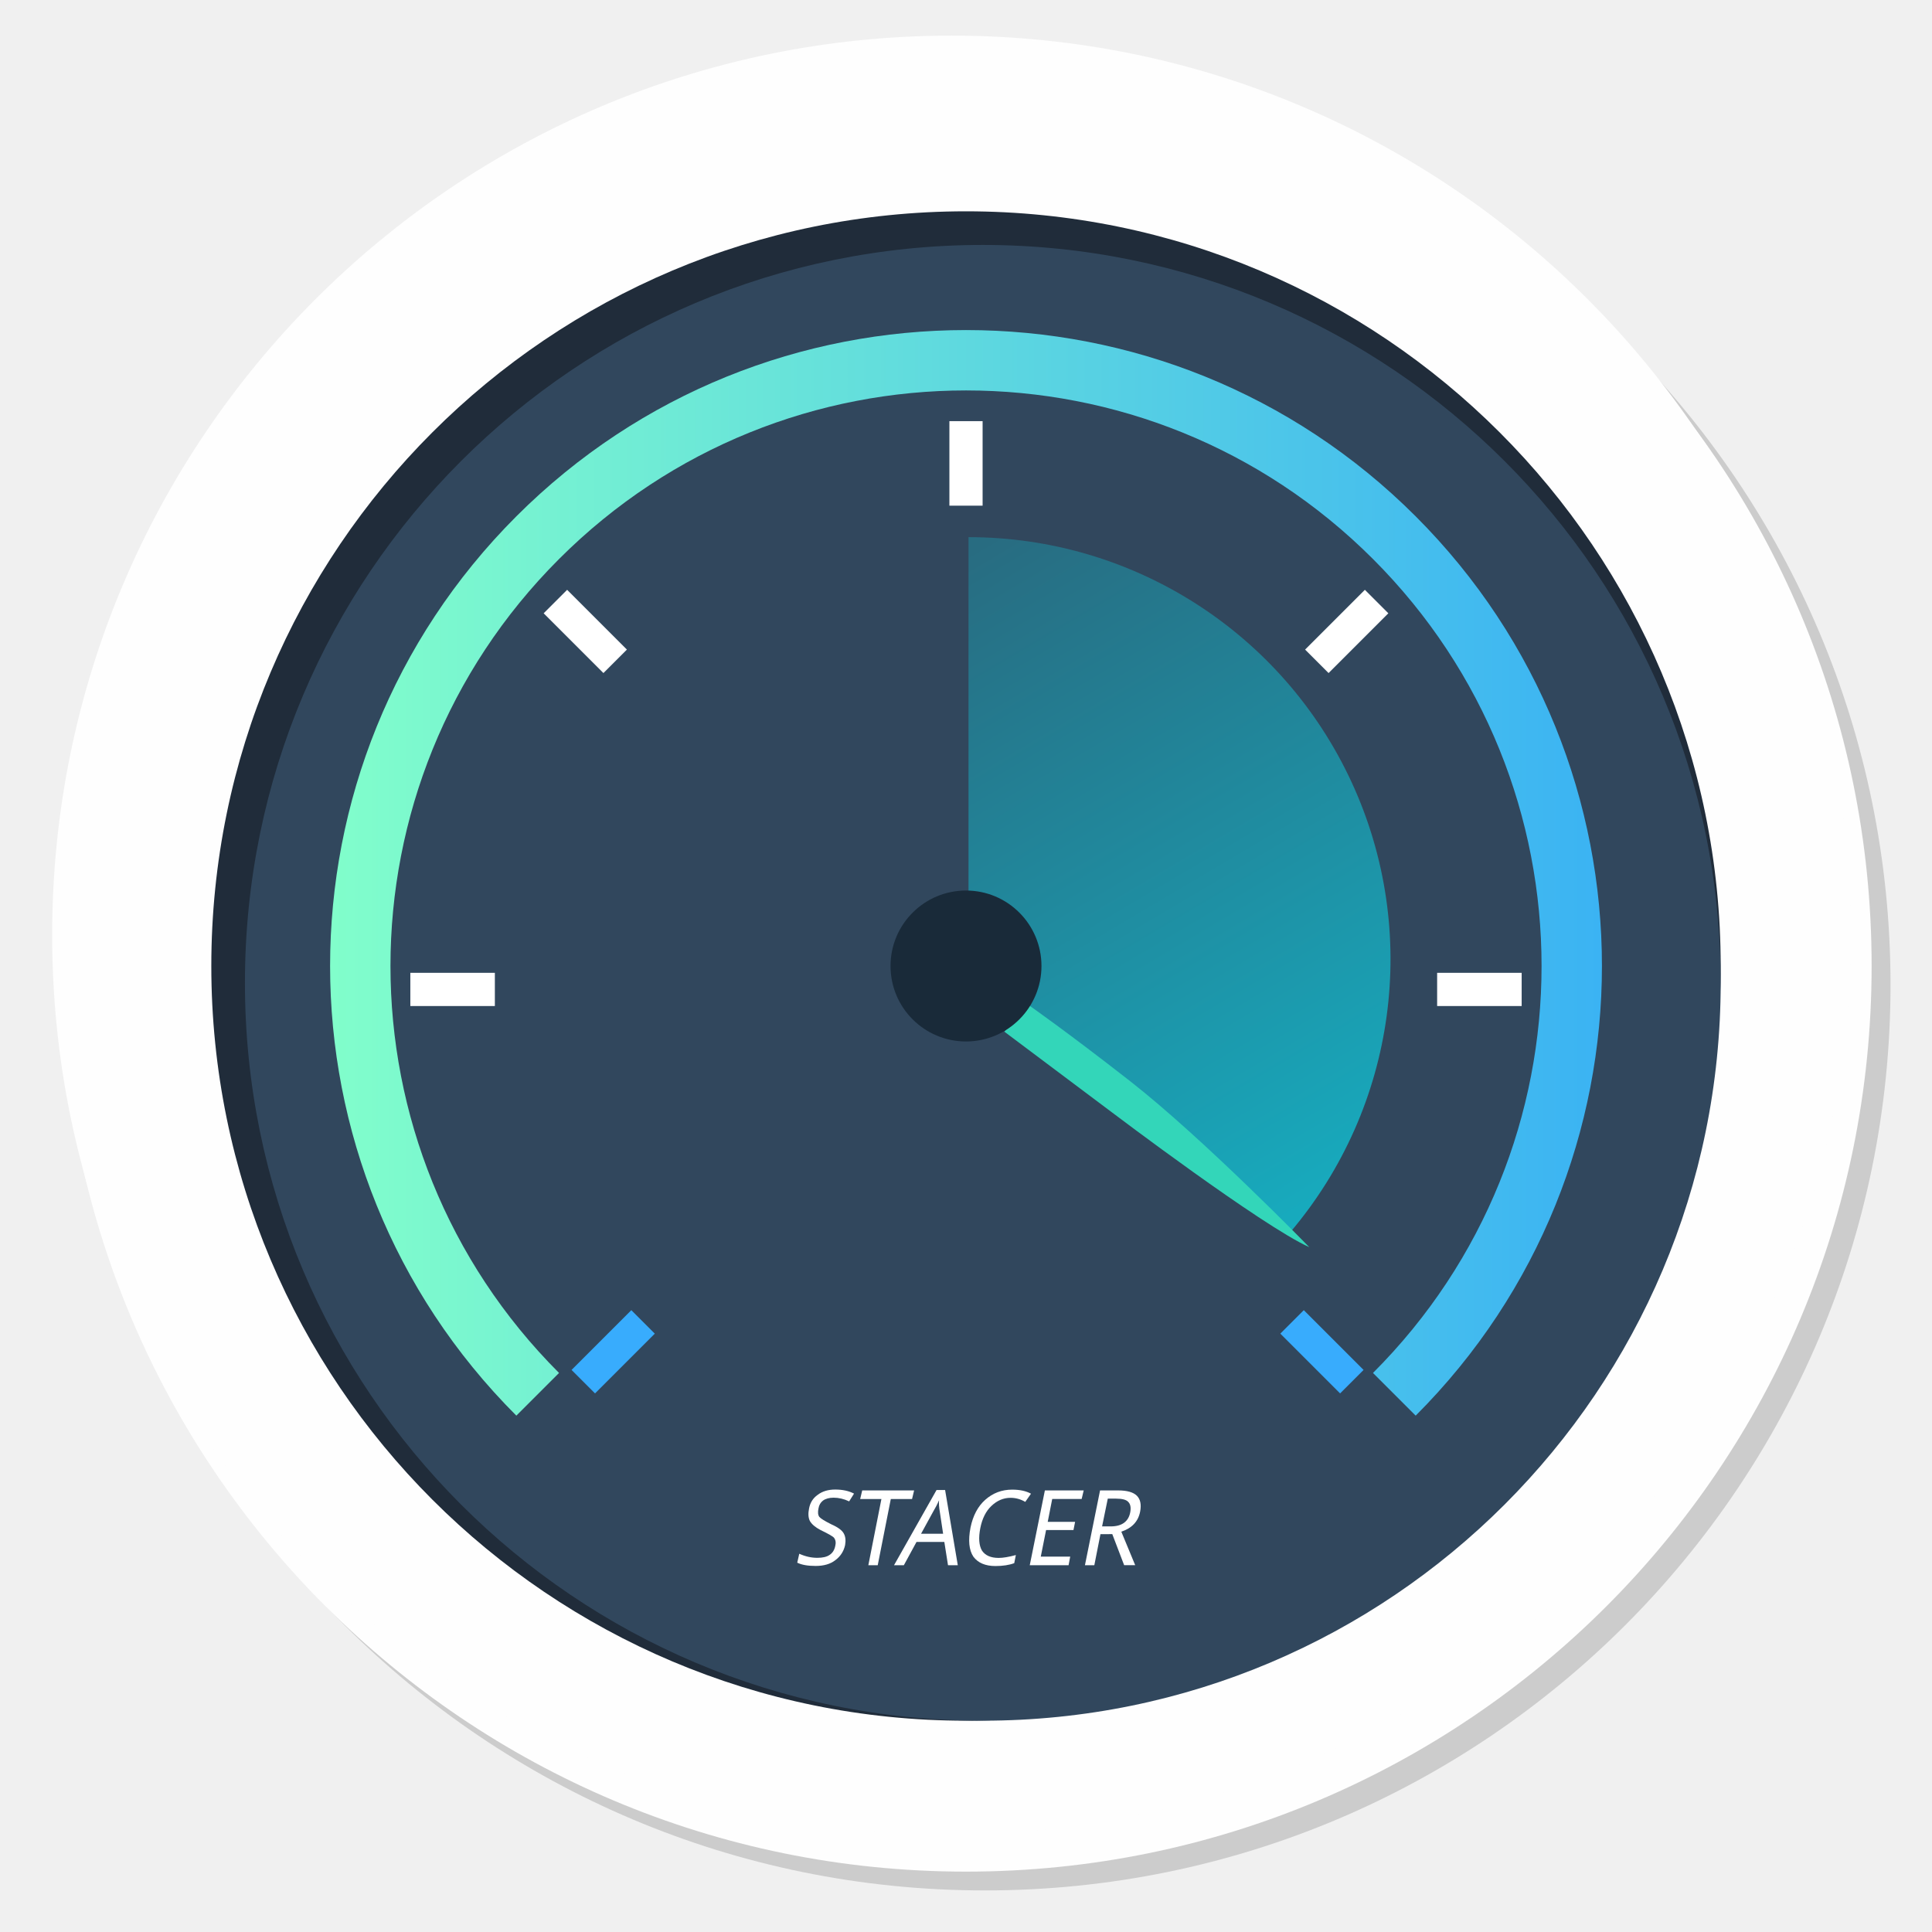
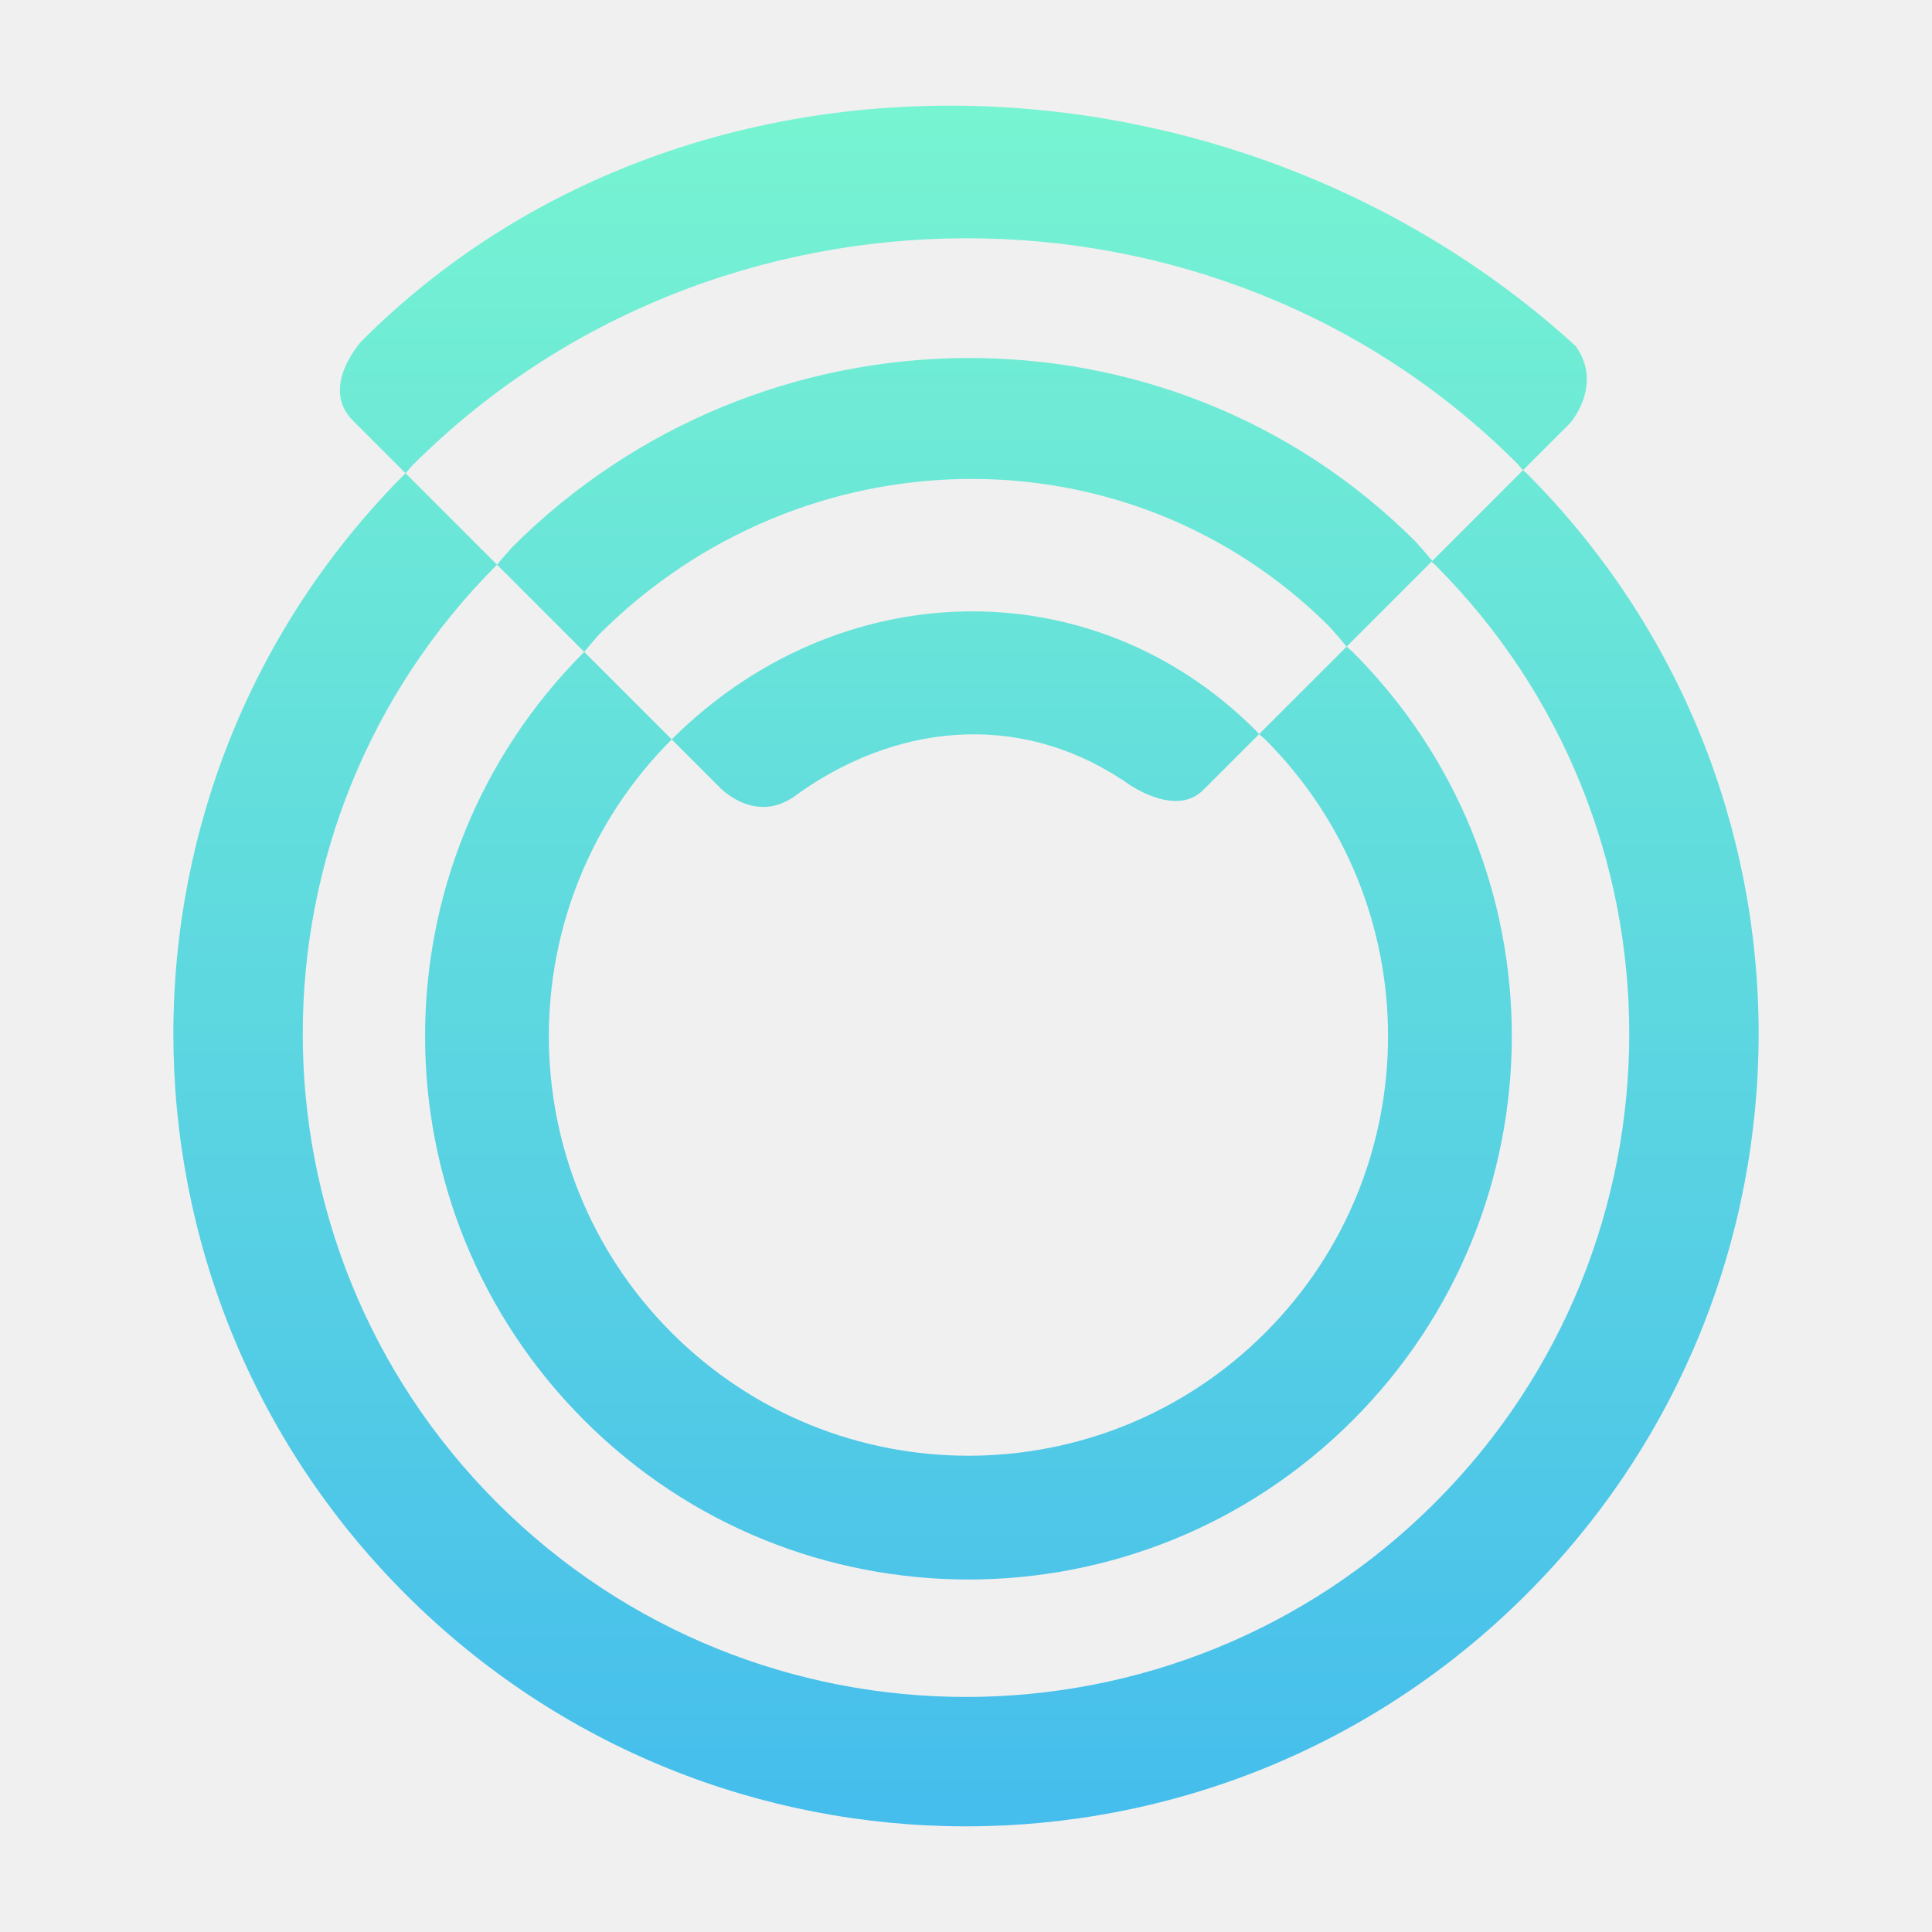
- <svg xmlns="http://www.w3.org/2000/svg" id="Iterm" width="64" height="64" enable-background="new 0 0 1024 1024" image-rendering="optimizeSpeed" version="1.1" viewBox="0 0 64 64">
-   <defs>
-     <linearGradient id="linearGradient954" x1="10.941" x2="53.059" y1="28.918" y2="28.918" gradientUnits="userSpaceOnUse">
-       <stop stop-color="#81fecb" offset="0" />
-       <stop stop-color="#3bb3f3" offset="1" />
+ <svg xmlns="http://www.w3.org/2000/svg" xmlns:xlink="http://www.w3.org/1999/xlink" id="Iterm" width="64" height="64" enable-background="new 0 0 1024 1024" image-rendering="optimizeSpeed" version="1.1" viewBox="0 0 64 64" xml:space="preserve">
+   <defs id="defs14">
+     <linearGradient id="linearGradient1234">
+       <stop style="stop-color:#77f4d1;stop-opacity:1" offset="0" id="stop1230" />
+       <stop style="stop-color:#45bded;stop-opacity:1" offset="1" id="stop1232" />
    </linearGradient>
-     <linearGradient id="linearGradient1000" x1="32.297" x2="45.728" y1="17.619" y2="40.322" gradientTransform="translate(.13507 .43733)" gradientUnits="userSpaceOnUse">
-       <stop stop-color="#286c81" offset="0" />
-       <stop stop-color="#16afc2" offset="1" />
+     <linearGradient id="linearGradient954" x1="10.941" x2="53.059" y1="28.918" y2="28.918" gradientUnits="userSpaceOnUse" gradientTransform="translate(-94.80279)">
+       <stop stop-color="#81fecb" offset="0" id="stop4" />
+       <stop stop-color="#3bb3f3" offset="1" id="stop6" />
    </linearGradient>
+     <linearGradient id="linearGradient1000" x1="32.297" x2="45.728" y1="17.619" y2="40.322" gradientTransform="translate(0.13507,0.43733)" gradientUnits="userSpaceOnUse">
+       <stop stop-color="#286c81" offset="0" id="stop9" />
+       <stop stop-color="#16afc2" offset="1" id="stop11" />
+     </linearGradient>
+     <linearGradient xlink:href="#linearGradient1234" id="linearGradient5365" x1="247.566" y1="1.445" x2="247.566" y2="166.791" gradientUnits="userSpaceOnUse" />
  </defs>
-   <mask>
+   <mask id="mask19">
    <g id="g">
-       <path d="m969.75 392.05c-1.1-4.35-2.35-9-3.65-13.6-1-3.4-2-6.85-3.15-10.5-1.6-5.15-3.4-10.5-5.3-15.85-6.45-18.25-14.15-36.05-23.15-53.65-3.8-7.4-7.95-14.95-12.3-22.4-20.3-34.5-45.8-67.2-76.35-97.75-72.6-72.6-157.15-116.65-253.65-132.05-16.25-2.6-32.8-4.4-50.05-5.35-9.7-0.55-19.85-0.85-30.1-0.85-9.35 0-18.6 0.25-27.9 0.75-118.35 6.1-220.3 51.95-305.85 137.5q-138.25 138.25-138.25 333.75c0 130.35 46.1 241.65 138.25 333.8 56.7 56.65 120.55 95.9 191.1 117.55 36.75 11.25 74.8 17.85 114.75 19.95h0.4c8.5 0.45 16.6 0.7 24.5 0.7h3c10.3 0 20.5-0.3 30.1-0.8 2.5-0.15 4.75-0.3 6.95-0.45 20.2-1.45 39.9-4.05 58.7-7.7 7.95-1.55 15.8-3.3 23.4-5.15 80.8-20.3 152.15-61.6 214.65-124.1 48.6-48.6 84.4-102.5 107.35-161.8 18.45-47.65 28.65-98.8 30.55-153.5 0.2-6.05 0.3-12.25 0.3-18.5v-3c-0.2-40.65-4.95-79.5-14.3-117z" fill="#fff" />
+       <path d="m969.75 392.05c-1.1-4.35-2.35-9-3.65-13.6-1-3.4-2-6.85-3.15-10.5-1.6-5.15-3.4-10.5-5.3-15.85-6.45-18.25-14.15-36.05-23.15-53.65-3.8-7.4-7.95-14.95-12.3-22.4-20.3-34.5-45.8-67.2-76.35-97.75-72.6-72.6-157.15-116.65-253.65-132.05-16.25-2.6-32.8-4.4-50.05-5.35-9.7-0.55-19.85-0.85-30.1-0.85-9.35 0-18.6 0.25-27.9 0.75-118.35 6.1-220.3 51.95-305.85 137.5q-138.25 138.25-138.25 333.75c0 130.35 46.1 241.65 138.25 333.8 56.7 56.65 120.55 95.9 191.1 117.55 36.75 11.25 74.8 17.85 114.75 19.95h0.4c8.5 0.45 16.6 0.7 24.5 0.7h3c10.3 0 20.5-0.3 30.1-0.8 2.5-0.15 4.75-0.3 6.95-0.45 20.2-1.45 39.9-4.05 58.7-7.7 7.95-1.55 15.8-3.3 23.4-5.15 80.8-20.3 152.15-61.6 214.65-124.1 48.6-48.6 84.4-102.5 107.35-161.8 18.45-47.65 28.65-98.8 30.55-153.5 0.2-6.05 0.3-12.25 0.3-18.5v-3c-0.2-40.65-4.95-79.5-14.3-117z" fill="#fff" id="path16" />
    </g>
  </mask>
-   <g>
-     <circle cx="32.626" cy="32.623" r="30" fill="#ccc" stroke-width=".9" />
-     <circle cx="32" cy="32" r="30" fill="#fefefe" stroke-width=".9" />
-     <circle cx="31.522" cy="30.974" r="29.794" fill="#fefefe" stroke-width=".894" />
-     <circle cx="32" cy="32" r="25" fill="#202c3a" stroke-width=".75" />
-     <circle cx="32.557" cy="32.557" r="24.443" fill="#31475d" stroke-width=".733" />
-   </g>
-   <path d="m17.812 46.188a20.065 20.065 0 0 1 0-28.377 20.065 20.065 0 0 1 28.377 0 20.065 20.065 0 0 1 0 28.377" fill="none" stroke="url(#linearGradient954)" stroke-width="2" />
-   <g>
-     <rect transform="rotate(45)" x="45.786" y="-18.155" width="1.1" height="2.8" ry="0" fill="#fff" />
-     <rect transform="rotate(45)" x="45.477" y="15.901" width="1.1" height="2.8" ry="0" fill="#38acfd" />
-     <rect transform="rotate(90)" x="32.226" y="-50.407" width="1.1" height="2.8" ry="0" fill="#fff" />
-     <rect transform="rotate(90)" x="32.226" y="-16.393" width="1.1" height="2.8" ry="0" fill="#fff" />
-     <rect transform="rotate(135)" x=".149" y="-64.029" width="1.1" height="2.8" ry="0" fill="#38acfd" />
-     <rect transform="rotate(135)" x=".531" y="-29.9" width="1.1" height="2.8" ry="0" fill="#fff" />
-     <path d="m32.083 17.794a13.979 13.979 0 0 1 12.685 8.105 13.979 13.979 0 0 1-2.024 14.917l-10.661-9.042z" fill="url(#linearGradient1000)" />
-     <path d="m43.372 41.314s-3.513-3.606-5.935-5.499c-2.119-1.656-3.372-2.528-3.372-2.528l-0.795 0.888 3.568 2.676s4.967 3.761 6.534 4.463" fill="#33d6b9" />
-     <circle cx="32" cy="32" r="2.5" fill="#192a39" />
-     <rect x="31.45" y="13.951" width="1.1" height="2.8" ry="0" fill="#fff" />
-     <g fill="#fff" stroke-width=".087" style="font-variant-caps:normal;font-variant-east-asian:normal;font-variant-ligatures:normal;font-variant-numeric:normal" aria-label="STACER">
-       <path d="m26.409 51.768 0.068-0.298q0.298 0.135 0.596 0.135 0.271 0 0.406-0.095 0.149-0.095 0.19-0.298 0.041-0.162-0.041-0.271-0.054-0.068-0.447-0.257-0.257-0.135-0.352-0.298-0.081-0.162-0.027-0.42 0.054-0.284 0.284-0.447 0.23-0.176 0.582-0.176 0.366 0 0.623 0.135l-0.162 0.257q-0.257-0.122-0.514-0.122-0.217 0-0.352 0.095-0.122 0.095-0.149 0.257-0.041 0.19 0.027 0.284 0.068 0.081 0.393 0.244 0.338 0.149 0.42 0.311 0.081 0.149 0.041 0.379-0.068 0.311-0.325 0.501-0.244 0.19-0.65 0.19-0.393 0-0.609-0.108z" style="font-variant-caps:normal;font-variant-east-asian:normal;font-variant-ligatures:normal;font-variant-numeric:normal" />
-       <path d="m29.076 51.85h-0.311l0.433-2.193h-0.704l0.068-0.284h1.719l-0.068 0.284h-0.704z" style="font-variant-caps:normal;font-variant-east-asian:normal;font-variant-ligatures:normal;font-variant-numeric:normal" />
-       <path d="m31.404 51.85-0.122-0.772h-0.921l-0.42 0.772h-0.325l1.408-2.491h0.284l0.42 2.491zm-0.162-1.042-0.108-0.718q-0.041-0.23-0.027-0.393-0.081 0.19-0.203 0.393l-0.393 0.718z" style="font-variant-caps:normal;font-variant-east-asian:normal;font-variant-ligatures:normal;font-variant-numeric:normal" />
-       <path d="m33.652 51.511-0.054 0.271q-0.257 0.095-0.623 0.095-0.501 0-0.731-0.311-0.217-0.325-0.095-0.961 0.122-0.596 0.487-0.921 0.379-0.338 0.894-0.338 0.379 0 0.623 0.135l-0.19 0.271q-0.23-0.135-0.487-0.135-0.352 0-0.636 0.271-0.271 0.257-0.366 0.731-0.095 0.487 0.054 0.745 0.162 0.244 0.555 0.244 0.217 0 0.569-0.095z" style="font-variant-caps:normal;font-variant-east-asian:normal;font-variant-ligatures:normal;font-variant-numeric:normal" />
-       <path d="m35.398 51.85h-1.286l0.501-2.478h1.286l-0.068 0.284h-0.975l-0.149 0.758h0.907l-0.054 0.271h-0.907l-0.176 0.88h0.975z" style="font-variant-caps:normal;font-variant-east-asian:normal;font-variant-ligatures:normal;font-variant-numeric:normal" />
-       <path d="m36.454 50.821-0.203 1.029h-0.311l0.501-2.478h0.596q0.447 0 0.623 0.176t0.108 0.528q-0.095 0.487-0.623 0.663l0.46 1.11h-0.366l-0.393-1.029zm0.054-0.257h0.284q0.284 0 0.447-0.122 0.162-0.122 0.203-0.352 0.041-0.23-0.068-0.338-0.095-0.108-0.406-0.108h-0.271z" style="font-variant-caps:normal;font-variant-east-asian:normal;font-variant-ligatures:normal;font-variant-numeric:normal" />
-     </g>
+   <g id="g5363" transform="matrix(0.3447289,0,0,0.3447289,-53.43116,3.002034)" style="fill-opacity:1;fill:url(#linearGradient5365)">
+     <path id="path419" style="fill:url(#linearGradient5365);fill-opacity:1.0;fill-rule:evenodd;stroke-width:1.434;stroke-linecap:round;stroke-linejoin:round;paint-order:stroke fill markers" d="m 211.134,127.779 a 52.215,52.215 0 0 0 73.843,-1e-5 52.215,52.215 0 0 0 1e-5,-73.843 52.215,52.215 0 0 0 -0.584,-0.507 l -8.413,8.413 a 40.323,40.323 0 0 1 0.588,0.503 40.323,40.323 0 0 1 -1e-5,57.024 40.323,40.323 0 0 1 -57.024,0 40.323,40.323 0 0 1 0,-57.024 l -8.409,-8.409 a 52.215,52.215 0 0 0 -2e-5,73.843 z" />
+     <path id="path978" style="fill:url(#linearGradient5365);fill-opacity:1.0;fill-rule:evenodd;stroke-width:1.094;stroke-linecap:round;stroke-linejoin:round;paint-order:stroke fill markers" d="m 193.963,144.483 a 76.169,76.169 0 0 0 107.718,0 76.169,76.169 0 0 0 0,-107.718 76.169,76.169 0 0 0 -0.334,-0.29 l -8.795,8.795 a 63.735,63.735 0 0 1 0.337,0.287 63.735,63.735 0 0 1 -1e-5,90.134 63.735,63.735 0 0 1 -90.134,0 63.735,63.735 0 0 1 -10e-4,-90.135 l -8.792,-8.792 a 76.169,76.169 0 0 0 0.001,107.719 z" />
+     <path id="path983" style="fill:url(#linearGradient5365);fill-opacity:1.0;fill-rule:evenodd;stroke-width:0.655;stroke-linecap:round;stroke-linejoin:round;paint-order:stroke fill markers" d="m 224.121,66.924 c 0,0 3.193,3.443 6.932,1.081 0.011,-0.007 0.035,-0.012 0.047,-0.019 9.65,-7.164 21.578,-8.409 31.632,-1.823 9e-5,7e-6 0.024,0.001 0.024,0.001 0,0 0.276,0.186 0.428,0.296 0.14,0.095 0.279,0.19 0.417,0.287 1.544,0.971 4.863,2.611 7.024,0.45 l 5.354,-5.354 c -0.103,-0.12 -0.206,-0.239 -0.311,-0.358 -15.821,-15.822 -40.305,-14.961 -56.125,0.86 z" />
+     <path id="path1054" style="fill:url(#linearGradient5365);fill-opacity:1.0;fill-rule:evenodd;stroke:none;stroke-width:2.136;stroke-linecap:round;stroke-linejoin:round;paint-order:stroke fill markers" d="m 211.134,53.936 c 0.468,-0.574 0.95,-1.137 1.443,-1.689 19.444,-19.445 50.773,-20.134 70.218,-0.689 0.548,0.611 1.081,1.235 1.598,1.871 l 8.237,-8.237 c -0.524,-0.63 -1.061,-1.25 -1.61,-1.859 -23.88,-23.881 -62.931,-23.337 -86.811,0.544 -0.495,0.55 -0.98,1.11 -1.454,1.678 z" />
+     <path id="path1062" style="fill:url(#linearGradient5365);fill-opacity:1.0;fill-rule:evenodd;stroke:none;stroke-width:1.793;stroke-linecap:round;stroke-linejoin:round;stroke-opacity:1;paint-order:stroke fill markers" d="m 189.747,24.061 c -0.045,0.045 -0.234,0.252 -0.541,0.677 -0.17,0.234 -0.36,0.516 -0.547,0.834 -0.187,0.318 -0.369,0.672 -0.528,1.052 -0.158,0.38 -0.29,0.788 -0.374,1.208 -0.084,0.42 -0.121,0.856 -0.087,1.294 0.017,0.219 0.052,0.438 0.108,0.657 0.056,0.22 0.131,0.439 0.231,0.656 0.099,0.217 0.223,0.433 0.372,0.645 0.149,0.212 0.323,0.42 0.528,0.624 l 5.055,5.055 c 0.227,-0.259 0.455,-0.517 0.685,-0.773 28.932,-28.932 77.158,-29.137 106.089,-0.206 0.205,0.229 0.408,0.459 0.61,0.691 l 4.524,-4.524 c 0,0 0.236,-0.268 0.528,-0.735 0.146,-0.233 0.307,-0.515 0.457,-0.838 0.151,-0.323 0.291,-0.687 0.401,-1.083 0.11,-0.396 0.189,-0.823 0.213,-1.273 0.023,-0.45 -0.008,-0.924 -0.116,-1.411 -0.054,-0.244 -0.128,-0.491 -0.224,-0.74 -0.096,-0.25 -0.215,-0.502 -0.358,-0.755 -0.112,-0.199 -0.254,-0.4 -0.399,-0.601 C 273.772,-5.191 220.933,-7.125 189.747,24.061 Z" />
  </g>
</svg>
